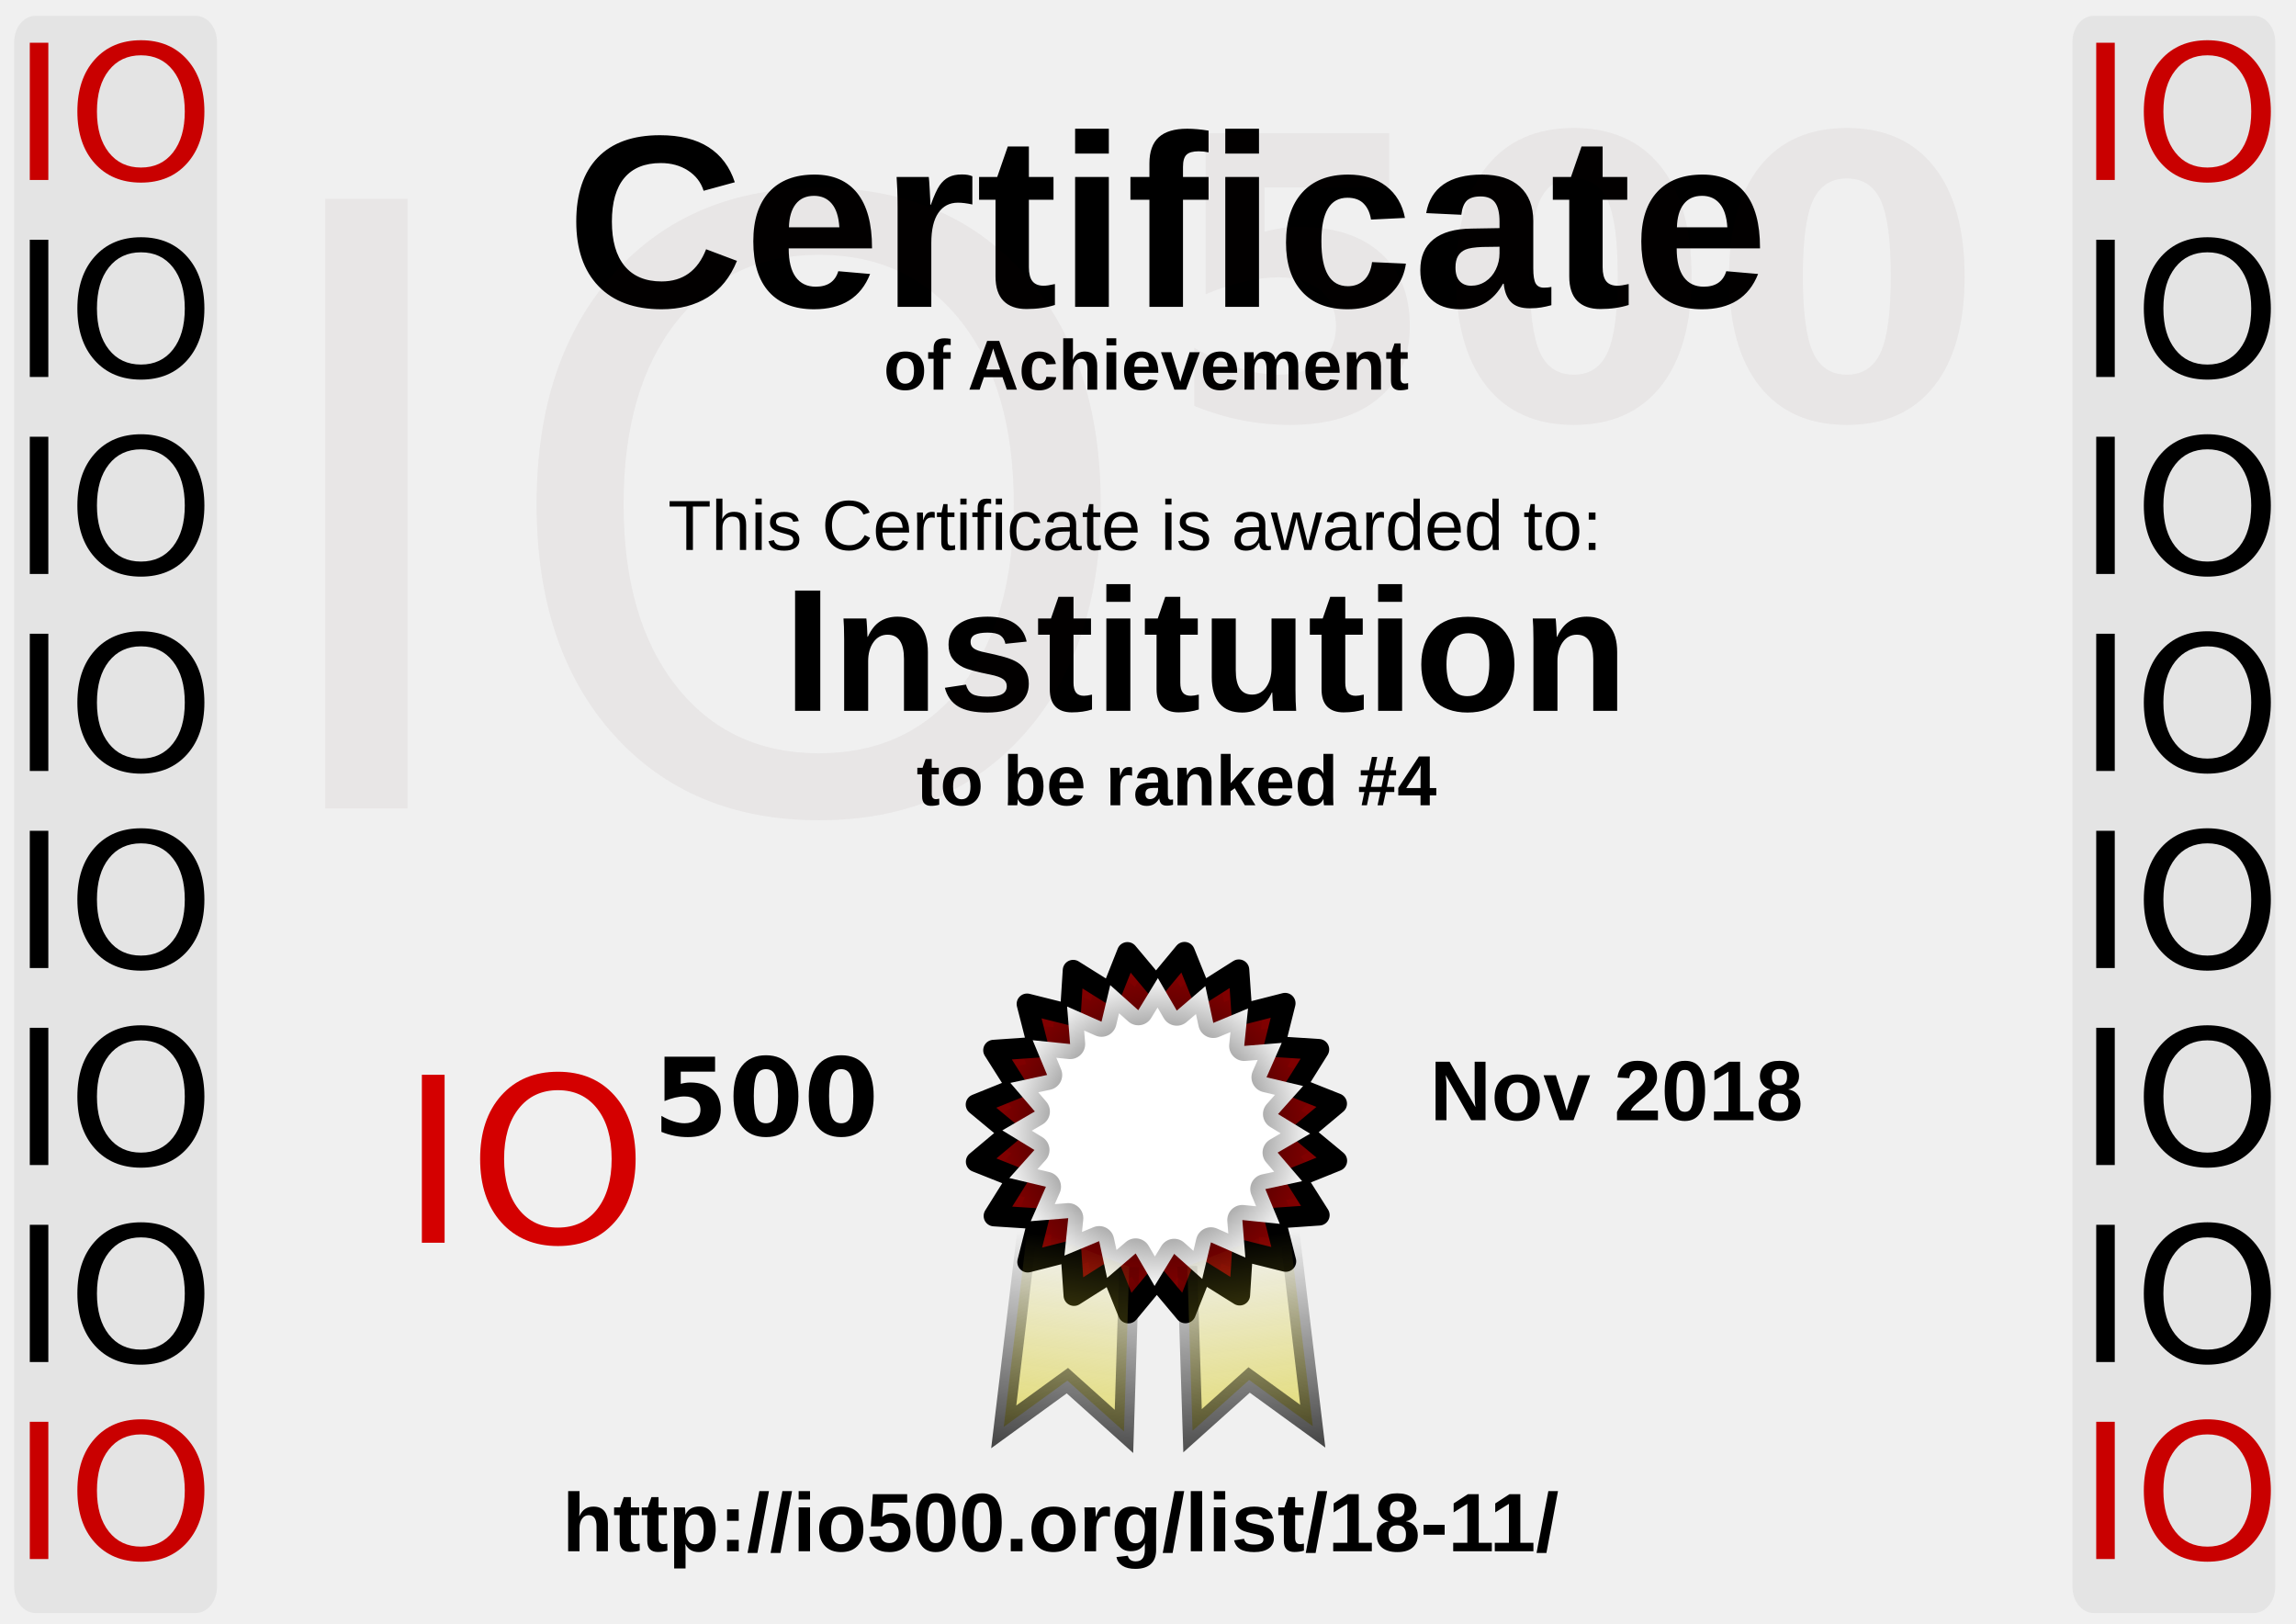
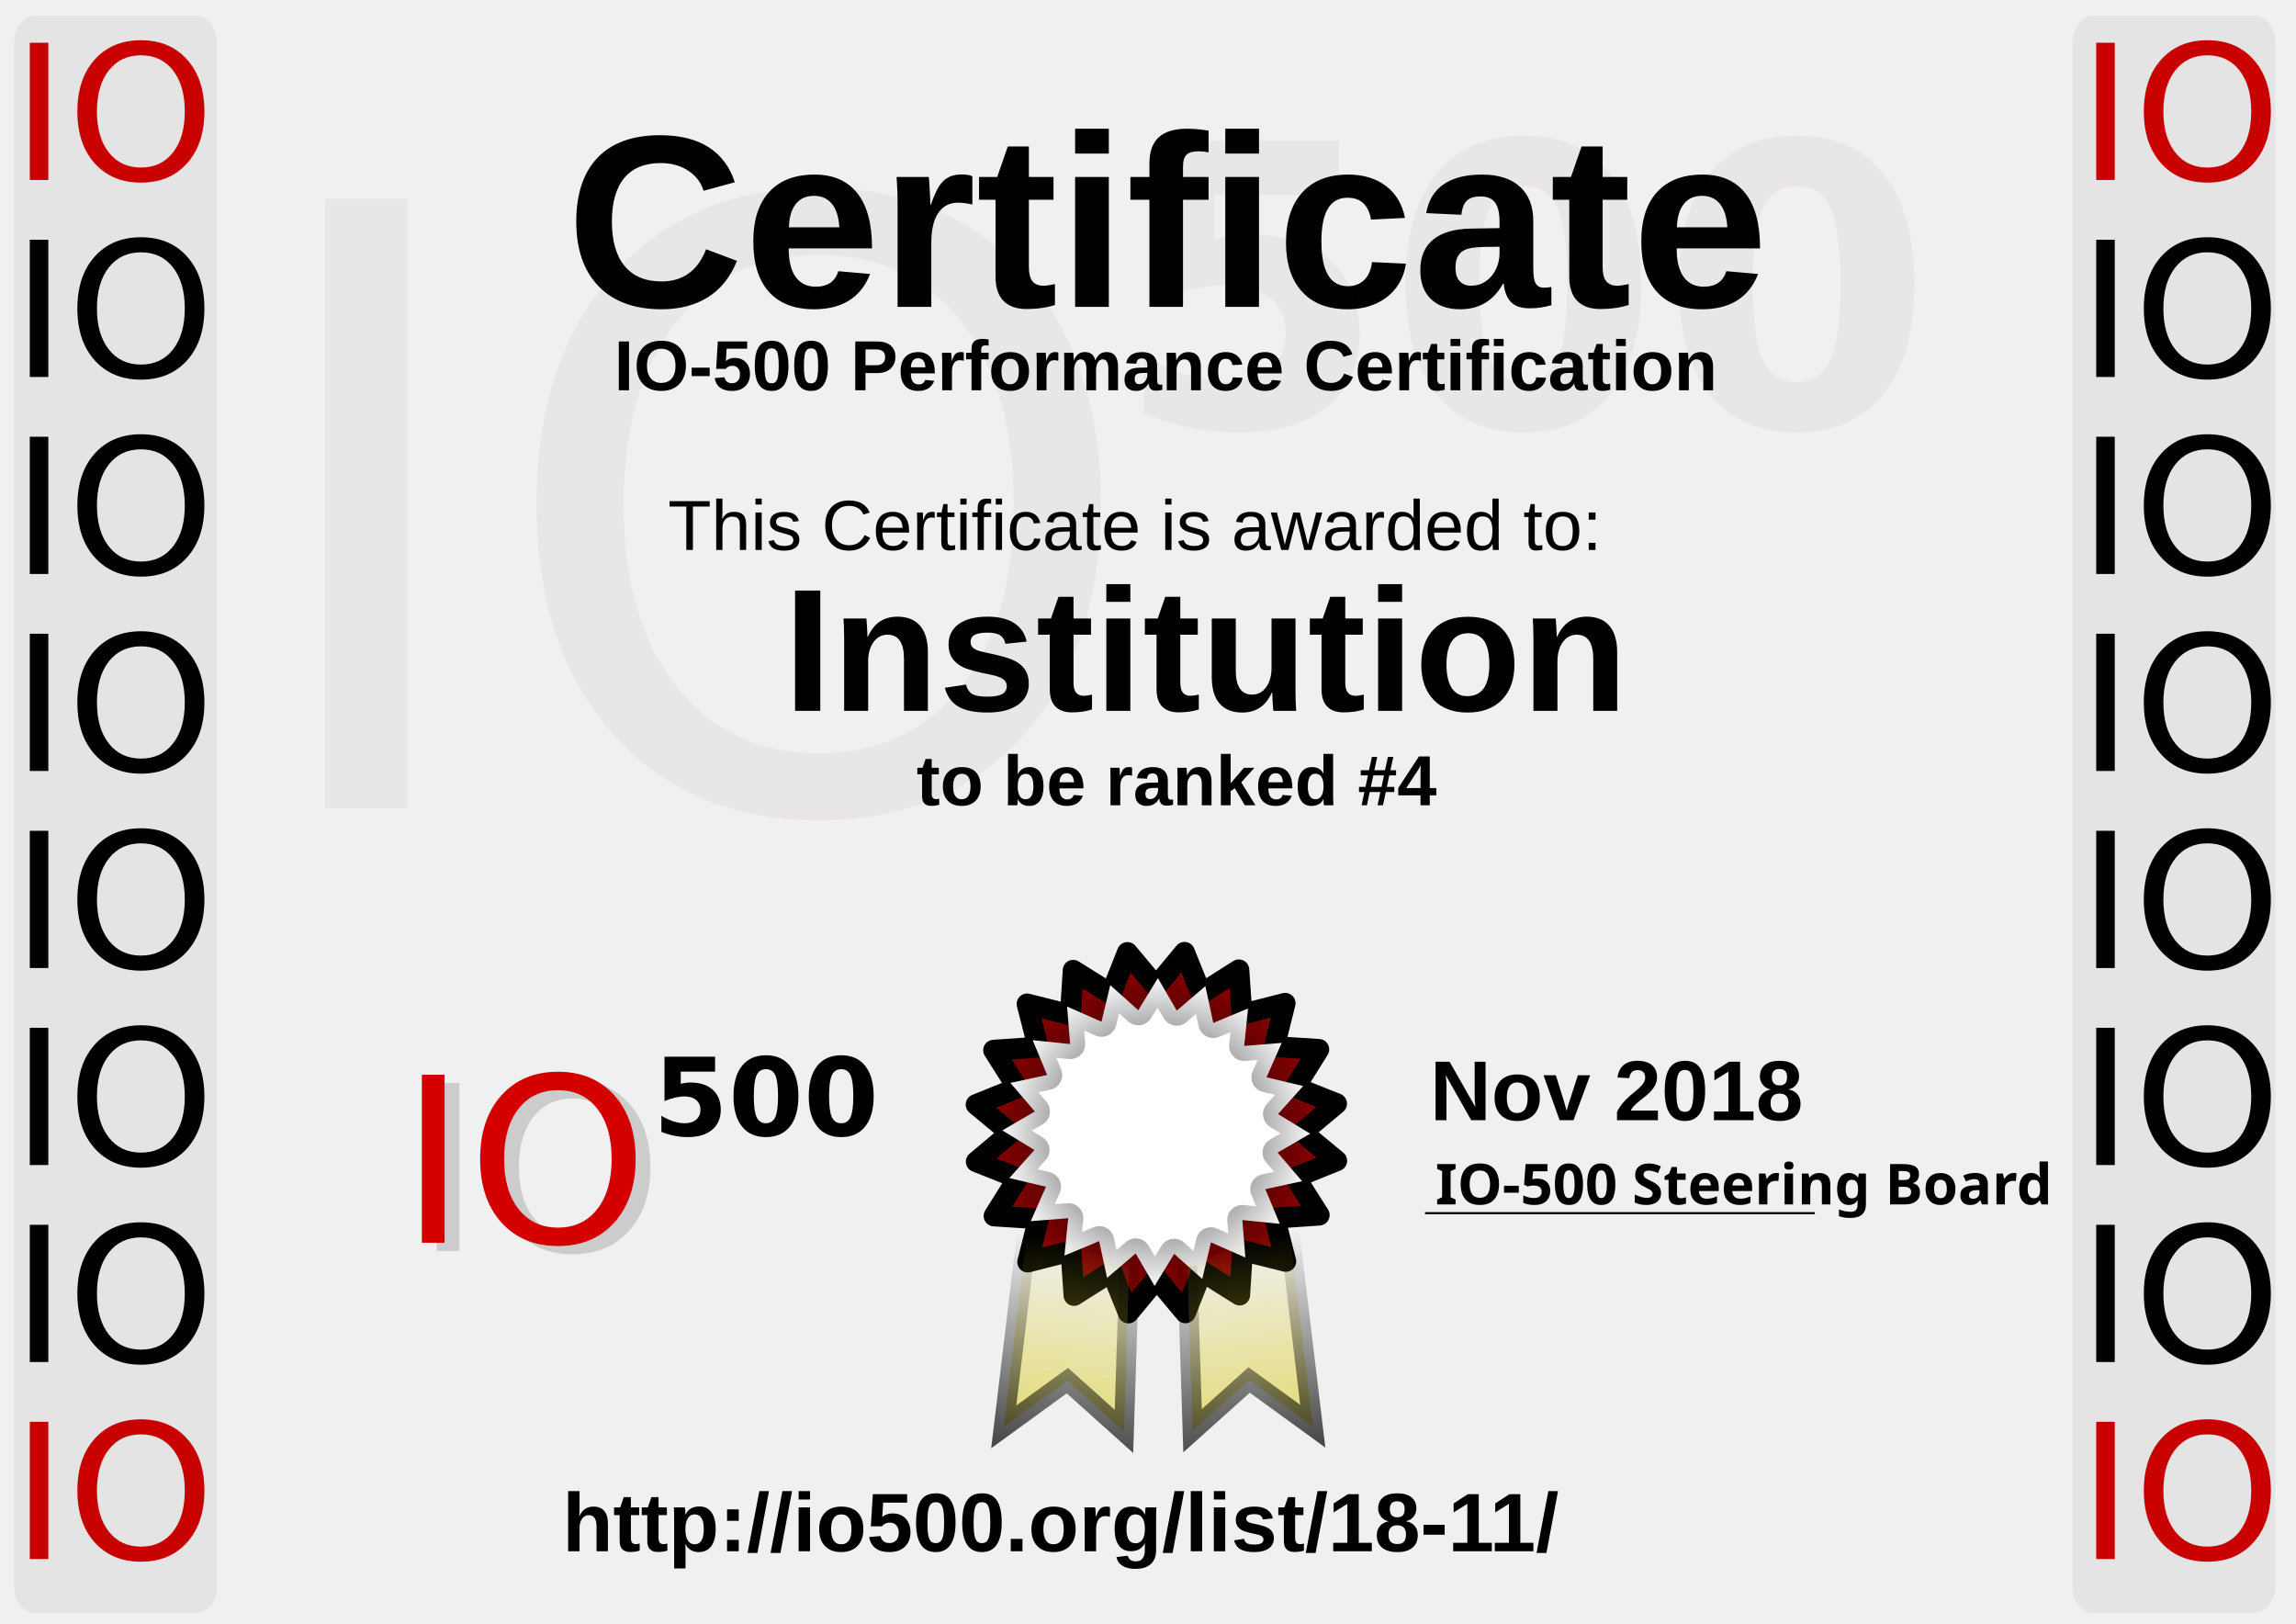
<svg xmlns="http://www.w3.org/2000/svg" xmlns:xlink="http://www.w3.org/1999/xlink" width="297mm" height="210mm" viewBox="0 0 1052.362 744.094" id="svg2" version="1.1">
  <defs id="defs4">
    <linearGradient id="linearGradient1099">
      <stop style="stop-color:#000000;stop-opacity:1;" offset="0" id="stop1095" />
      <stop style="stop-color:#000000;stop-opacity:0;" offset="1" id="stop1097" />
    </linearGradient>
    <linearGradient xlink:href="#800000ff" id="linearGradient3284" gradientUnits="userSpaceOnUse" x1="131.95" y1="229.352" x2="123.404" y2="161.001" gradientTransform="matrix(-2.021526,0,0,2.021526,829.0097,167.0426)" />
    <linearGradient id="800000ff">
      <stop style="stop-color:#dacf2f;stop-opacity:1;" offset="0" id="stop3266" />
      <stop style="stop-color:#dacf2f;stop-opacity:0;" offset="1" id="stop3268" />
    </linearGradient>
    <linearGradient xlink:href="#linearGradient1099" id="linearGradient3286" gradientUnits="userSpaceOnUse" x1="131.95" y1="229.352" x2="123.404" y2="161.001" gradientTransform="matrix(-2.021526,0,0,2.021526,829.0097,167.0426)" />
    <linearGradient xlink:href="#800000ff" id="linearGradient3272" x1="131.95" y1="229.352" x2="123.404" y2="161.001" gradientUnits="userSpaceOnUse" gradientTransform="matrix(2.021526,0,0,2.021526,393.1749,166.7386)" />
    <linearGradient xlink:href="#linearGradient1099" id="linearGradient3280" x1="131.95" y1="229.352" x2="123.404" y2="161.001" gradientUnits="userSpaceOnUse" gradientTransform="matrix(2.021526,0,0,2.021526,393.1749,166.7386)" />
    <radialGradient xlink:href="#linearGradient1099" id="radialGradient1109" cx="107.723" cy="128.423" fx="107.723" fy="128.423" r="43.116" gradientUnits="userSpaceOnUse" />
  </defs>
  <g id="layer1" transform="translate(-80.20873,75.88841)">
+     <text xml:space="preserve" style="font-style:normal;font-weight:normal;font-size:14.276px;line-height:0%;font-family:'Bitstream Vera Sans';letter-spacing:0px;word-spacing:0px;fill:#cccccc;fill-opacity:1;stroke:none;stroke-width:1px;stroke-linecap:butt;stroke-linejoin:miter;stroke-opacity:1" x="269.989" y="497.431" id="text1285">
+       <tspan id="tspan1283" x="269.989" y="497.431" style="font-size:105.588px;line-height:1.25;fill:#cccccc;stroke-width:1px">IO</tspan>
+     </text>
    <text xml:space="preserve" style="color:#000000;font-style:normal;font-variant:normal;font-weight:bold;font-stretch:normal;font-size:13.006px;line-height:125%;font-family:Arimo;-inkscape-font-specification:'Arimo Bold';text-indent:0;text-align:start;text-decoration:none;text-decoration-line:none;text-decoration-style:solid;text-decoration-color:#000000;letter-spacing:0px;word-spacing:0px;text-transform:none;writing-mode:lr-tb;direction:ltr;baseline-shift:baseline;text-anchor:start;white-space:normal;clip-rule:nonzero;display:inline;overflow:visible;visibility:visible;opacity:1;isolation:auto;mix-blend-mode:normal;color-interpolation:sRGB;color-interpolation-filters:linearRGB;solid-color:#000000;solid-opacity:1;fill:#000000;fill-opacity:1;fill-rule:nonzero;stroke:none;stroke-width:0.938px;stroke-linecap:butt;stroke-linejoin:miter;stroke-miterlimit:4;stroke-dasharray:none;stroke-dashoffset:0;stroke-opacity:1;color-rendering:auto;image-rendering:auto;shape-rendering:auto;text-rendering:auto;enable-background:accumulate" x="155.757" y="686.163" id="text821">
      <tspan id="tspan819" x="155.757" y="697.879" style="stroke-width:0.938px" />
    </text>
    <text id="text1149" y="548.291" x="85.391" style="font-style:normal;font-weight:normal;font-size:11.662px;line-height:0%;font-family:'Bitstream Vera Sans';letter-spacing:0px;word-spacing:0px;fill:#000000;fill-opacity:1;stroke:none;stroke-width:1px;stroke-linecap:butt;stroke-linejoin:miter;stroke-opacity:1;" xml:space="preserve">
      <tspan style="font-size:86.259px;line-height:1.25;fill:#000000;stroke-width:1px;" y="548.291" x="85.391" id="tspan1147">IO</tspan>
    </text>
    <text xml:space="preserve" style="color:#000000;font-style:normal;font-variant:normal;font-weight:bold;font-stretch:normal;font-size:38.051px;line-height:125%;font-family:Arimo;-inkscape-font-specification:'Arimo Bold';text-indent:0;text-align:start;text-decoration:none;text-decoration-line:none;text-decoration-style:solid;text-decoration-color:#000000;letter-spacing:0px;word-spacing:0px;text-transform:none;writing-mode:lr-tb;direction:ltr;baseline-shift:baseline;text-anchor:start;white-space:normal;clip-rule:nonzero;display:inline;overflow:visible;visibility:visible;opacity:1;isolation:auto;mix-blend-mode:normal;color-interpolation:sRGB;color-interpolation-filters:linearRGB;solid-color:#000000;solid-opacity:1;fill:#000000;fill-opacity:1;fill-rule:nonzero;stroke:none;stroke-width:0.937px;stroke-linecap:butt;stroke-linejoin:miter;stroke-miterlimit:4;stroke-dasharray:none;stroke-dashoffset:0;stroke-opacity:1;color-rendering:auto;image-rendering:auto;shape-rendering:auto;text-rendering:auto;enable-background:accumulate" x="592.752" y="553.174" id="text1167">
      <tspan x="592.752" y="587.448" style="text-align:center;text-anchor:middle;stroke-width:0.937px" id="tspan1163" />
      <tspan x="592.752" y="635.011" style="text-align:center;text-anchor:middle;stroke-width:0.937px" id="tspan1165">http://io500.org/list/18-11/</tspan>
    </text>
    <text xml:space="preserve" style="color:#000000;font-style:normal;font-variant:normal;font-weight:bold;font-stretch:normal;font-size:112.673px;line-height:125%;font-family:Arimo;-inkscape-font-specification:'Arimo Bold';text-indent:0;text-align:start;text-decoration:none;text-decoration-line:none;text-decoration-style:solid;text-decoration-color:#000000;letter-spacing:0px;word-spacing:0px;text-transform:none;writing-mode:lr-tb;direction:ltr;baseline-shift:baseline;text-anchor:start;white-space:normal;clip-rule:nonzero;display:inline;overflow:visible;visibility:visible;opacity:1;isolation:auto;mix-blend-mode:normal;color-interpolation:sRGB;color-interpolation-filters:linearRGB;solid-color:#000000;solid-opacity:1;fill:#000000;fill-opacity:1;fill-rule:nonzero;stroke:none;stroke-width:0.938px;stroke-linecap:butt;stroke-linejoin:miter;stroke-miterlimit:4;stroke-dasharray:none;stroke-dashoffset:0;stroke-opacity:1;color-rendering:auto;image-rendering:auto;shape-rendering:auto;text-rendering:auto;enable-background:accumulate" x="339.709" y="64.742" id="text878">
      <tspan x="339.709" y="64.742" style="stroke-width:0.938px" id="tspan880">Certificate</tspan>
    </text>
-     <text xml:space="preserve" style="color:#000000;font-style:normal;font-variant:normal;font-weight:bold;font-stretch:normal;font-size:32.5px;line-height:125%;font-family:Arimo;-inkscape-font-specification:'Arimo Bold';text-indent:0;text-align:start;text-decoration:none;text-decoration-line:none;text-decoration-style:solid;text-decoration-color:#000000;letter-spacing:0px;word-spacing:0px;text-transform:none;writing-mode:lr-tb;direction:ltr;baseline-shift:baseline;text-anchor:start;white-space:normal;clip-rule:nonzero;display:inline;overflow:visible;visibility:visible;opacity:1;isolation:auto;mix-blend-mode:normal;color-interpolation:sRGB;color-interpolation-filters:linearRGB;solid-color:#000000;solid-opacity:1;fill:#000000;fill-opacity:1;fill-rule:nonzero;stroke:none;stroke-width:0.937px;stroke-linecap:butt;stroke-linejoin:miter;stroke-miterlimit:4;stroke-dasharray:none;stroke-dashoffset:0;stroke-opacity:1;color-rendering:auto;image-rendering:auto;shape-rendering:auto;text-rendering:auto;enable-background:accumulate" x="485.209" y="102.686" id="text886">
-       <tspan id="tspan884" x="485.209" y="102.686" style="stroke-width:0.937px">of Achievement</tspan>
+     <text xml:space="preserve" style="color:#000000;font-style:normal;font-variant:normal;font-weight:bold;font-stretch:normal;font-size:32.5px;line-height:125%;font-family:Arimo;-inkscape-font-specification:'Arimo Bold';text-indent:0;text-align:start;text-decoration:none;text-decoration-line:none;text-decoration-style:solid;text-decoration-color:#000000;letter-spacing:0px;word-spacing:0px;text-transform:none;writing-mode:lr-tb;direction:ltr;baseline-shift:baseline;text-anchor:start;white-space:normal;clip-rule:nonzero;display:inline;overflow:visible;visibility:visible;opacity:1;isolation:auto;mix-blend-mode:normal;color-interpolation:sRGB;color-interpolation-filters:linearRGB;solid-color:#000000;solid-opacity:1;fill:#000000;fill-opacity:1;fill-rule:nonzero;stroke:none;stroke-width:0.937px;stroke-linecap:butt;stroke-linejoin:miter;stroke-miterlimit:4;stroke-dasharray:none;stroke-dashoffset:0;stroke-opacity:1;color-rendering:auto;image-rendering:auto;shape-rendering:auto;text-rendering:auto;enable-background:accumulate" x="361.661" y="102.954" id="text886">
+       <tspan id="tspan884" x="361.661" y="102.954" style="stroke-width:0.937px">IO-500 Performance Certification</tspan>
    </text>
    <text xml:space="preserve" style="color:#000000;font-style:normal;font-variant:normal;font-weight:bold;font-stretch:normal;font-size:32.5px;line-height:125%;font-family:Arimo;-inkscape-font-specification:'Arimo Bold';text-indent:0;text-align:start;text-decoration:none;text-decoration-line:none;text-decoration-style:solid;text-decoration-color:#000000;letter-spacing:0px;word-spacing:0px;text-transform:none;writing-mode:lr-tb;direction:ltr;baseline-shift:baseline;text-anchor:start;white-space:normal;clip-rule:nonzero;display:inline;overflow:visible;visibility:visible;opacity:1;isolation:auto;mix-blend-mode:normal;color-interpolation:sRGB;color-interpolation-filters:linearRGB;solid-color:#000000;solid-opacity:1;fill:#000000;fill-opacity:1;fill-rule:nonzero;stroke:none;stroke-width:0.938px;stroke-linecap:butt;stroke-linejoin:miter;stroke-miterlimit:4;stroke-dasharray:none;stroke-dashoffset:0;stroke-opacity:1;color-rendering:auto;image-rendering:auto;shape-rendering:auto;text-rendering:auto;enable-background:accumulate" x="386.38" y="176.149" id="text890">
      <tspan id="tspan888" x="386.38" y="176.149" style="font-style:normal;font-variant:normal;font-weight:normal;font-stretch:normal;font-family:Arimo;-inkscape-font-specification:Arimo;stroke-width:0.938px">This Certificate is awarded to:</tspan>
    </text>
    <text xml:space="preserve" style="color:#000000;font-style:normal;font-variant:normal;font-weight:bold;font-stretch:normal;font-size:80.117px;line-height:125%;font-family:Arimo;-inkscape-font-specification:'Arimo Bold';text-indent:0;text-align:start;text-decoration:none;text-decoration-line:none;text-decoration-style:solid;text-decoration-color:#000000;letter-spacing:0px;word-spacing:0px;text-transform:none;writing-mode:lr-tb;direction:ltr;baseline-shift:baseline;text-anchor:start;white-space:normal;clip-rule:nonzero;display:inline;overflow:visible;visibility:visible;opacity:1;isolation:auto;mix-blend-mode:normal;color-interpolation:sRGB;color-interpolation-filters:linearRGB;solid-color:#000000;solid-opacity:1;fill:#000000;fill-opacity:1;fill-rule:nonzero;stroke:none;stroke-width:0.938px;stroke-linecap:butt;stroke-linejoin:miter;stroke-miterlimit:4;stroke-dasharray:none;stroke-dashoffset:0;stroke-opacity:1;color-rendering:auto;image-rendering:auto;shape-rendering:auto;text-rendering:auto;enable-background:accumulate" x="439.274" y="249.867" id="text894">
      <tspan id="tspan892" x="439.274" y="249.867" style="stroke-width:0.938px">Institution</tspan>
    </text>
    <text id="text898" y="607.749" x="122.127" style="color:#000000;font-style:normal;font-variant:normal;font-weight:bold;font-stretch:normal;font-size:10px;line-height:125%;font-family:Arimo;-inkscape-font-specification:'Arimo Bold';text-indent:0;text-align:start;text-decoration:none;text-decoration-line:none;text-decoration-style:solid;text-decoration-color:#000000;letter-spacing:0px;word-spacing:0px;text-transform:none;writing-mode:lr-tb;direction:ltr;baseline-shift:baseline;text-anchor:start;white-space:normal;clip-rule:nonzero;display:inline;overflow:visible;visibility:visible;opacity:1;isolation:auto;mix-blend-mode:normal;color-interpolation:sRGB;color-interpolation-filters:linearRGB;solid-color:#000000;solid-opacity:1;fill:#000000;fill-opacity:1;fill-rule:nonzero;stroke:none;stroke-width:0.938px;stroke-linecap:butt;stroke-linejoin:miter;stroke-miterlimit:4;stroke-dasharray:none;stroke-dashoffset:0;stroke-opacity:1;color-rendering:auto;image-rendering:auto;shape-rendering:auto;text-rendering:auto;enable-background:accumulate" xml:space="preserve">
      <tspan style="stroke-width:0.938px" y="616.757" x="122.127" id="tspan896" />
    </text>
    <text id="text902" y="293.13" x="500.277" style="color:#000000;font-style:normal;font-variant:normal;font-weight:bold;font-stretch:normal;font-size:32.5px;line-height:125%;font-family:Arimo;-inkscape-font-specification:'Arimo Bold';text-indent:0;text-align:start;text-decoration:none;text-decoration-line:none;text-decoration-style:solid;text-decoration-color:#000000;letter-spacing:0px;word-spacing:0px;text-transform:none;writing-mode:lr-tb;direction:ltr;baseline-shift:baseline;text-anchor:start;white-space:normal;clip-rule:nonzero;display:inline;overflow:visible;visibility:visible;opacity:1;isolation:auto;mix-blend-mode:normal;color-interpolation:sRGB;color-interpolation-filters:linearRGB;solid-color:#000000;solid-opacity:1;fill:#000000;fill-opacity:1;fill-rule:nonzero;stroke:none;stroke-width:0.938px;stroke-linecap:butt;stroke-linejoin:miter;stroke-miterlimit:4;stroke-dasharray:none;stroke-dashoffset:0;stroke-opacity:1;color-rendering:auto;image-rendering:auto;shape-rendering:auto;text-rendering:auto;enable-background:accumulate" xml:space="preserve">
      <tspan style="stroke-width:0.938px" y="293.13" x="500.277" id="tspan904">to be ranked #4</tspan>
      <tspan style="stroke-width:0.938px" y="333.755" x="500.277" id="tspan1142" />
    </text>
    <text xml:space="preserve" style="color:#000000;font-style:normal;font-variant:normal;font-weight:bold;font-stretch:normal;font-size:38.953px;line-height:125%;font-family:Arimo;-inkscape-font-specification:'Arimo Bold';text-indent:0;text-align:start;text-decoration:none;text-decoration-line:none;text-decoration-style:solid;text-decoration-color:#000000;letter-spacing:0px;word-spacing:0px;text-transform:none;writing-mode:lr-tb;direction:ltr;baseline-shift:baseline;text-anchor:start;white-space:normal;clip-rule:nonzero;display:inline;overflow:visible;visibility:visible;opacity:1;isolation:auto;mix-blend-mode:normal;color-interpolation:sRGB;color-interpolation-filters:linearRGB;solid-color:#000000;solid-opacity:1;fill:#000000;fill-opacity:1;fill-rule:nonzero;stroke:none;stroke-width:0.938px;stroke-linecap:butt;stroke-linejoin:miter;stroke-miterlimit:4;stroke-dasharray:none;stroke-dashoffset:0;stroke-opacity:1;color-rendering:auto;image-rendering:auto;shape-rendering:auto;text-rendering:auto;enable-background:accumulate" x="735.596" y="437.454" id="text910">
      <tspan id="tspan908" x="735.596" y="437.454" style="stroke-width:0.938px">Nov 2018</tspan>
    </text>
    <path style="opacity:1;fill:#800000;fill-opacity:1;stroke:#000000;stroke-width:4.789;stroke-linejoin:round;stroke-miterlimit:4;stroke-dasharray:none;stroke-dashoffset:0;stroke-opacity:1" id="path845" d="m 139.851,155.259 -10.101,-1.611 0.235,10.225 -9.108,-4.653 -2.936,9.798 -7.225,-7.24 -5.82,8.411 -4.634,-9.118 -8.134,6.201 -1.589,-10.104 -9.652,3.384 1.611,-10.101 -10.225,0.235 4.653,-9.108 -9.798,-2.936 7.24,-7.225 -8.411,-5.82 9.118,-4.634 -6.201,-8.134 10.104,-1.589 -3.384,-9.652 10.101,1.611 -0.235,-10.225 9.108,4.653 2.936,-9.798 7.225,7.24 5.82,-8.411 4.634,9.118 8.134,-6.201 1.589,10.104 9.652,-3.384 -1.611,10.101 10.225,-0.235 -4.653,9.108 9.798,2.936 -7.24,7.225 8.411,5.82 -9.118,4.634 6.201,8.134 -10.104,1.589 z" transform="matrix(1.990101,0.1735031,-0.1735031,1.990101,418.1537,168.9141)" />
    <path transform="matrix(1.629738,0.4288481,-0.4288481,1.629738,489.6769,187.3962)" d="m 139.851,155.259 -10.101,-1.611 0.235,10.225 -9.108,-4.653 -2.936,9.798 -7.225,-7.24 -5.82,8.411 -4.634,-9.118 -8.134,6.201 -1.589,-10.104 -9.652,3.384 1.611,-10.101 -10.225,0.235 4.653,-9.108 -9.798,-2.936 7.24,-7.225 -8.411,-5.82 9.118,-4.634 -6.201,-8.134 10.104,-1.589 -3.384,-9.652 10.101,1.611 -0.235,-10.225 9.108,4.653 2.936,-9.798 7.225,7.24 5.82,-8.411 4.634,9.118 8.134,-6.201 1.589,10.104 9.652,-3.384 -1.611,10.101 10.225,-0.235 -4.653,9.108 9.798,2.936 -7.24,7.225 8.411,5.82 -9.118,4.634 6.201,8.134 -10.104,1.589 z" id="path1089" style="opacity:1;fill:#ffffff;fill-opacity:1;stroke:url(#radialGradient1109);stroke-width:8.2;stroke-linejoin:round;stroke-miterlimit:4;stroke-dasharray:none;stroke-dashoffset:0;stroke-opacity:1" />
    <path id="path870" d="m 670.931,486.035 10.988,91.666 -29.176,-21.189 -25.934,23.266 -2.418,-75.394" style="fill:url(#linearGradient3272);fill-opacity:1;fill-rule:evenodd;stroke:url(#linearGradient3280);stroke-width:9.088;stroke-linecap:butt;stroke-linejoin:miter;stroke-miterlimit:4;stroke-dasharray:none;stroke-opacity:1" />
    <path style="fill:url(#linearGradient3284);fill-opacity:1;fill-rule:evenodd;stroke:url(#linearGradient3286);stroke-width:9.089;stroke-linecap:butt;stroke-linejoin:miter;stroke-miterlimit:4;stroke-dasharray:none;stroke-opacity:1" d="m 551.254,486.339 -10.988,91.666 29.176,-21.189 25.934,23.266 2.418,-75.394" id="path3282" />
    <text xml:space="preserve" style="font-style:normal;font-weight:normal;font-size:11.662px;line-height:0%;font-family:'Bitstream Vera Sans';letter-spacing:0px;word-spacing:0px;fill:#d40000;fill-opacity:1;stroke:none;stroke-width:1px;stroke-linecap:butt;stroke-linejoin:miter;stroke-opacity:1;" x="85.391" y="638.577" id="text1009">
      <tspan id="tspan1007" x="85.391" y="638.577" style="font-size:86.259px;line-height:1.25;fill:#d40000;stroke-width:1px;fill-opacity:1;">IO</tspan>
    </text>
    <text xml:space="preserve" style="font-style:normal;font-weight:normal;font-size:11.662px;line-height:0%;font-family:'Bitstream Vera Sans';letter-spacing:0px;word-spacing:0px;fill:#000000;fill-opacity:1;stroke:none;stroke-width:1px;stroke-linecap:butt;stroke-linejoin:miter;stroke-opacity:1;" x="85.391" y="367.721" id="text1017">
      <tspan id="tspan1015" x="85.391" y="367.721" style="font-size:86.259px;line-height:1.25;fill:#000000;stroke-width:1px;">IO</tspan>
    </text>
    <text id="text1025" y="458.006" x="85.391" style="font-style:normal;font-weight:normal;font-size:11.662px;line-height:0%;font-family:'Bitstream Vera Sans';letter-spacing:0px;word-spacing:0px;fill:#000000;fill-opacity:1;stroke:none;stroke-width:1px;stroke-linecap:butt;stroke-linejoin:miter;stroke-opacity:1;" xml:space="preserve">
      <tspan style="font-size:86.259px;line-height:1.25;fill:#000000;stroke-width:1px;" y="458.006" x="85.391" id="tspan1023">IO</tspan>
    </text>
    <text xml:space="preserve" style="font-style:normal;font-weight:normal;font-size:11.662px;line-height:0%;font-family:'Bitstream Vera Sans';letter-spacing:0px;word-spacing:0px;fill:#000000;fill-opacity:1;stroke:none;stroke-width:1px;stroke-linecap:butt;stroke-linejoin:miter;stroke-opacity:1;" x="85.391" y="187.15" id="text1033">
      <tspan id="tspan1031" x="85.391" y="187.15" style="font-size:86.259px;line-height:1.25;fill:#000000;stroke-width:1px;">IO</tspan>
    </text>
    <text id="text1041" y="277.436" x="85.391" style="font-style:normal;font-weight:normal;font-size:11.662px;line-height:0%;font-family:'Bitstream Vera Sans';letter-spacing:0px;word-spacing:0px;fill:#000000;fill-opacity:1;stroke:none;stroke-width:1px;stroke-linecap:butt;stroke-linejoin:miter;stroke-opacity:1;" xml:space="preserve">
      <tspan style="font-size:86.259px;line-height:1.25;fill:#000000;stroke-width:1px;" y="277.436" x="85.391" id="tspan1039">IO</tspan>
    </text>
    <text id="text1049" y="6.58" x="85.391" style="font-style:normal;font-weight:normal;font-size:11.662px;line-height:0%;font-family:'Bitstream Vera Sans';letter-spacing:0px;word-spacing:0px;fill:#d40000;fill-opacity:1;stroke:none;stroke-width:1px;stroke-linecap:butt;stroke-linejoin:miter;stroke-opacity:1;" xml:space="preserve">
      <tspan style="font-size:86.259px;line-height:1.25;fill:#d40000;stroke-width:1px;fill-opacity:1;" y="6.58" x="85.391" id="tspan1047">IO</tspan>
    </text>
    <text xml:space="preserve" style="font-style:normal;font-weight:normal;font-size:11.662px;line-height:0%;font-family:'Bitstream Vera Sans';letter-spacing:0px;word-spacing:0px;fill:#000000;fill-opacity:1;stroke:none;stroke-width:1px;stroke-linecap:butt;stroke-linejoin:miter;stroke-opacity:1;" x="85.391" y="96.865" id="text1057">
      <tspan id="tspan1055" x="85.391" y="96.865" style="font-size:86.259px;line-height:1.25;fill:#000000;stroke-width:1px;">IO</tspan>
    </text>
    <text id="text1065" y="493.635" x="263.212" style="font-style:normal;font-weight:normal;font-size:14.276px;line-height:0%;font-family:'Bitstream Vera Sans';letter-spacing:0px;word-spacing:0px;fill:#800000;fill-opacity:1;stroke:none;stroke-width:1px;stroke-linecap:butt;stroke-linejoin:miter;stroke-opacity:1" xml:space="preserve">
      <tspan style="font-size:105.588px;line-height:1.25;fill:#d40000;stroke-width:1px" y="493.635" x="263.212" id="tspan1063">IO</tspan>
    </text>
    <text id="text1069" y="444.504" x="379.536" style="font-style:normal;font-weight:normal;font-size:14.276px;line-height:0%;font-family:'Bitstream Vera Sans';letter-spacing:0px;word-spacing:0px;fill:#000000;fill-opacity:1;stroke:none;stroke-width:1px;stroke-linecap:butt;stroke-linejoin:miter;stroke-opacity:1" xml:space="preserve">
      <tspan style="font-style:normal;font-variant:normal;font-weight:bold;font-stretch:normal;font-size:49.573px;line-height:1.25;font-family:'Bitstream Vera Sans';-inkscape-font-specification:'Bitstream Vera Sans Bold';stroke-width:1px" y="444.504" x="379.536" id="tspan1067">500</tspan>
    </text>
    <text xml:space="preserve" style="font-style:normal;font-weight:normal;font-size:11.662px;line-height:0%;font-family:'Bitstream Vera Sans';letter-spacing:0px;word-spacing:0px;fill:#000000;fill-opacity:1;stroke:none;stroke-width:1px;stroke-linecap:butt;stroke-linejoin:miter;stroke-opacity:1;" x="1032.535" y="548.291" id="text1073">
      <tspan id="tspan1071" x="1032.535" y="548.291" style="font-size:86.259px;line-height:1.25;fill:#000000;stroke-width:1px;">IO</tspan>
    </text>
    <text id="text1077" y="638.577" x="1032.535" style="font-style:normal;font-weight:normal;font-size:11.662px;line-height:0%;font-family:'Bitstream Vera Sans';letter-spacing:0px;word-spacing:0px;fill:#800000;fill-opacity:1;stroke:none;stroke-width:1px;stroke-linecap:butt;stroke-linejoin:miter;stroke-opacity:1;" xml:space="preserve">
      <tspan style="font-size:86.259px;line-height:1.25;fill:#d40000;stroke-width:1px;fill-opacity:1" y="638.577" x="1032.535" id="tspan1075">IO</tspan>
    </text>
    <text id="text1081" y="367.721" x="1032.535" style="font-style:normal;font-weight:normal;font-size:11.662px;line-height:0%;font-family:'Bitstream Vera Sans';letter-spacing:0px;word-spacing:0px;fill:#000000;fill-opacity:1;stroke:none;stroke-width:1px;stroke-linecap:butt;stroke-linejoin:miter;stroke-opacity:1;" xml:space="preserve">
      <tspan style="font-size:86.259px;line-height:1.25;fill:#000000;stroke-width:1px;" y="367.721" x="1032.535" id="tspan1079">IO</tspan>
    </text>
    <text xml:space="preserve" style="font-style:normal;font-weight:normal;font-size:11.662px;line-height:0%;font-family:'Bitstream Vera Sans';letter-spacing:0px;word-spacing:0px;fill:#000000;fill-opacity:1;stroke:none;stroke-width:1px;stroke-linecap:butt;stroke-linejoin:miter;stroke-opacity:1;" x="1032.535" y="458.006" id="text1085">
      <tspan id="tspan1083" x="1032.535" y="458.006" style="font-size:86.259px;line-height:1.25;fill:#000000;stroke-width:1px;">IO</tspan>
    </text>
    <text id="text1089" y="187.15" x="1032.535" style="font-style:normal;font-weight:normal;font-size:11.662px;line-height:0%;font-family:'Bitstream Vera Sans';letter-spacing:0px;word-spacing:0px;fill:#000000;fill-opacity:1;stroke:none;stroke-width:1px;stroke-linecap:butt;stroke-linejoin:miter;stroke-opacity:1;" xml:space="preserve">
      <tspan style="font-size:86.259px;line-height:1.25;fill:#000000;stroke-width:1px;" y="187.15" x="1032.535" id="tspan1087">IO</tspan>
    </text>
    <text xml:space="preserve" style="font-style:normal;font-weight:normal;font-size:11.662px;line-height:0%;font-family:'Bitstream Vera Sans';letter-spacing:0px;word-spacing:0px;fill:#000000;fill-opacity:1;stroke:none;stroke-width:1px;stroke-linecap:butt;stroke-linejoin:miter;stroke-opacity:1;" x="1032.535" y="277.436" id="text1093">
      <tspan id="tspan1091" x="1032.535" y="277.436" style="font-size:86.259px;line-height:1.25;fill:#000000;stroke-width:1px;">IO</tspan>
    </text>
    <text xml:space="preserve" style="font-style:normal;font-weight:normal;font-size:11.662px;line-height:0%;font-family:'Bitstream Vera Sans';letter-spacing:0px;word-spacing:0px;fill:#d40000;fill-opacity:1;stroke:none;stroke-width:1px;stroke-linecap:butt;stroke-linejoin:miter;stroke-opacity:1;" x="1032.535" y="6.58" id="text1097">
      <tspan id="tspan1095" x="1032.535" y="6.58" style="font-size:86.259px;line-height:1.25;fill:#d40000;stroke-width:1px;fill-opacity:1;">IO</tspan>
    </text>
    <text id="text1101" y="96.865" x="1032.535" style="font-style:normal;font-weight:normal;font-size:11.662px;line-height:0%;font-family:'Bitstream Vera Sans';letter-spacing:0px;word-spacing:0px;fill:#000000;fill-opacity:1;stroke:none;stroke-width:1px;stroke-linecap:butt;stroke-linejoin:miter;stroke-opacity:1;" xml:space="preserve">
      <tspan style="font-size:86.259px;line-height:1.25;fill:#000000;stroke-width:1px;" y="96.865" x="1032.535" id="tspan1099">IO</tspan>
    </text>
    <text xml:space="preserve" style="font-style:normal;font-weight:normal;font-size:51.805px;line-height:0%;font-family:'Bitstream Vera Sans';letter-spacing:0px;word-spacing:0px;fill:#400000;fill-opacity:0.043;stroke:none;stroke-width:1px;stroke-linecap:butt;stroke-linejoin:miter;stroke-opacity:1;" x="191.64" y="294.581" id="text1107">
      <tspan id="tspan1105" x="191.64" y="294.581" style="font-size:383.17px;line-height:1.25;fill:#400000;fill-opacity:0.043;stroke-width:1px;">IO</tspan>
    </text>
-     <text xml:space="preserve" style="font-style:normal;font-weight:normal;font-size:51.805px;line-height:0%;font-family:'Bitstream Vera Sans';letter-spacing:0px;word-spacing:0px;fill:#400000;fill-opacity:0.043;stroke:none;stroke-width:1px;stroke-linecap:butt;stroke-linejoin:miter;stroke-opacity:1;" x="613.77" y="116.29" id="text1111">
-       <tspan id="tspan1109" x="613.77" y="116.29" style="font-style:normal;font-variant:normal;font-weight:bold;font-stretch:normal;font-size:179.896px;line-height:1.25;font-family:'Bitstream Vera Sans';-inkscape-font-specification:'Bitstream Vera Sans Bold';fill:#400000;fill-opacity:0.043;stroke-width:1px;">500</tspan>
+     <text xml:space="preserve" style="font-style:normal;font-weight:normal;font-size:51.805px;line-height:0%;font-family:'Bitstream Vera Sans';letter-spacing:0px;word-spacing:0px;fill:#400000;fill-opacity:0.043;stroke:none;stroke-width:1px;stroke-linecap:butt;stroke-linejoin:miter;stroke-opacity:1" x="590.715" y="119.748" id="text1111">
+       <tspan id="tspan1109" x="590.715" y="119.748" style="font-style:normal;font-variant:normal;font-weight:bold;font-stretch:normal;font-size:179.896px;line-height:1.25;font-family:'Bitstream Vera Sans';-inkscape-font-specification:'Bitstream Vera Sans Bold';fill:#400000;fill-opacity:0.043;stroke-width:1px">500</tspan>
    </text>
    <rect style="opacity:1;vector-effect:none;fill:#000000;fill-opacity:0.054;fill-rule:evenodd;stroke:none;stroke-width:1.874;stroke-linecap:butt;stroke-linejoin:round;stroke-miterlimit:4;stroke-dasharray:none;stroke-dashoffset:0;stroke-opacity:0.837" id="rect1124" width="92.921" height="731.959" x="86.73" y="-68.643" rx="9.781" ry="11.894" />
    <rect ry="11.894" rx="9.781" y="-68.643" x="1030.124" height="731.959" width="92.921" id="rect1128" style="opacity:1;vector-effect:none;fill:#000000;fill-opacity:0.054;fill-rule:evenodd;stroke:none;stroke-width:1.874;stroke-linecap:butt;stroke-linejoin:round;stroke-miterlimit:4;stroke-dasharray:none;stroke-dashoffset:0;stroke-opacity:0.837" />
+     <text xml:space="preserve" style="font-style:normal;font-weight:normal;font-size:14.276px;line-height:0%;font-family:'Bitstream Vera Sans';letter-spacing:0px;word-spacing:0px;fill:#800000;fill-opacity:1;stroke:none;stroke-width:1px;stroke-linecap:butt;stroke-linejoin:miter;stroke-opacity:1" x="557.157" y="776.053" id="text1277">
+       <tspan id="tspan1275" x="557.157" y="779.761" style="font-style:normal;font-variant:normal;font-weight:normal;font-stretch:normal;font-size:105.588px;line-height:1.25;font-family:'EB Garamond Initials';-inkscape-font-specification:'EB Garamond Initials';fill:#d40000;stroke-width:1px" />
+     </text>
+     <path style="fill:none;fill-rule:evenodd;stroke:#000000;stroke-width:0.937px;stroke-linecap:butt;stroke-linejoin:miter;stroke-opacity:1" d="M 733.358,480.065 H 912.03" id="path904" />
+     <text xml:space="preserve" style="color:#000000;font-style:normal;font-variant:normal;font-weight:bold;font-stretch:normal;font-size:25.895px;line-height:125%;font-family:Arimo;-inkscape-font-specification:'Arimo Bold';text-indent:0;text-align:start;text-decoration:none;text-decoration-line:none;text-decoration-style:solid;text-decoration-color:#000000;letter-spacing:0px;word-spacing:0px;text-transform:none;writing-mode:lr-tb;direction:ltr;baseline-shift:baseline;text-anchor:start;white-space:normal;clip-rule:nonzero;display:inline;overflow:visible;visibility:visible;opacity:1;isolation:auto;mix-blend-mode:normal;color-interpolation:sRGB;color-interpolation-filters:linearRGB;solid-color:#000000;solid-opacity:1;fill:#000000;fill-opacity:1;fill-rule:nonzero;stroke:none;stroke-width:0.938px;stroke-linecap:butt;stroke-linejoin:miter;stroke-miterlimit:4;stroke-dasharray:none;stroke-dashoffset:0;stroke-opacity:1;color-rendering:auto;image-rendering:auto;shape-rendering:auto;text-rendering:auto;enable-background:accumulate" x="738.106" y="476.047" id="text911">
+       <tspan id="tspan909" x="738.106" y="476.047" style="font-style:normal;font-variant:normal;font-weight:bold;font-stretch:normal;font-family:Karumbi;-inkscape-font-specification:'Karumbi Bold';stroke-width:0.938px">IO-500 Steering Board</tspan>
+     </text>
  </g>
</svg>
